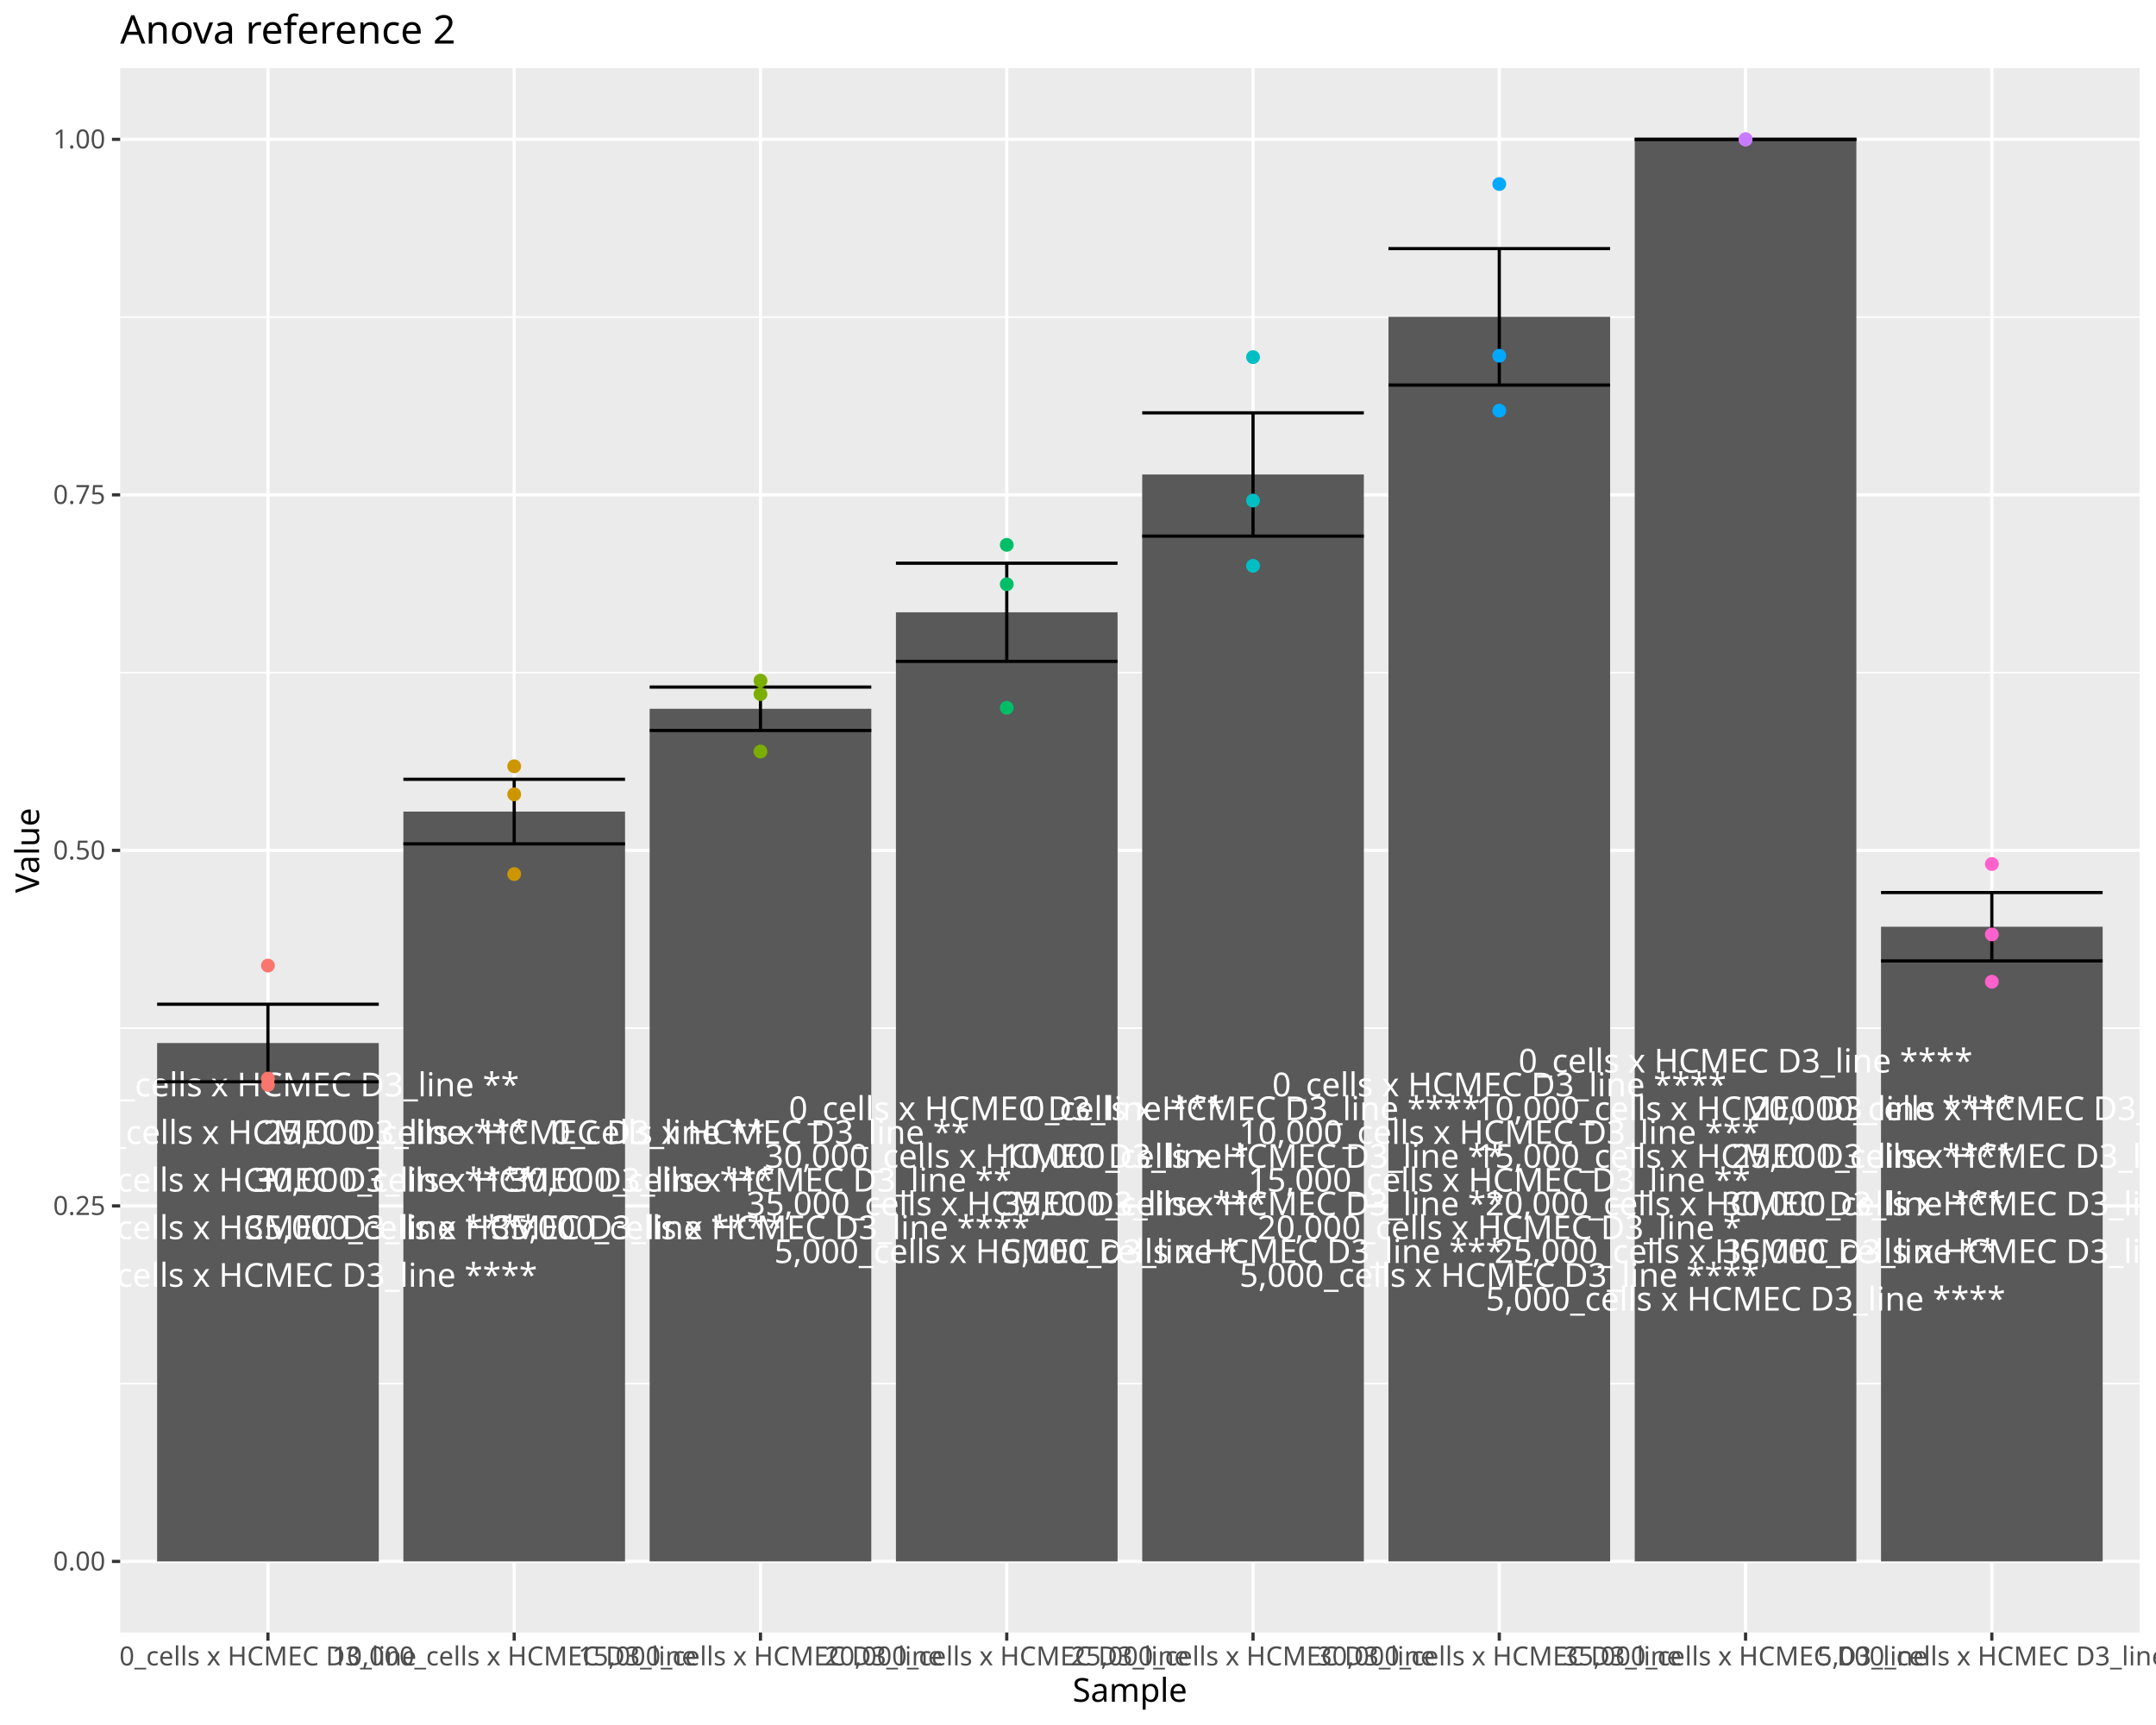
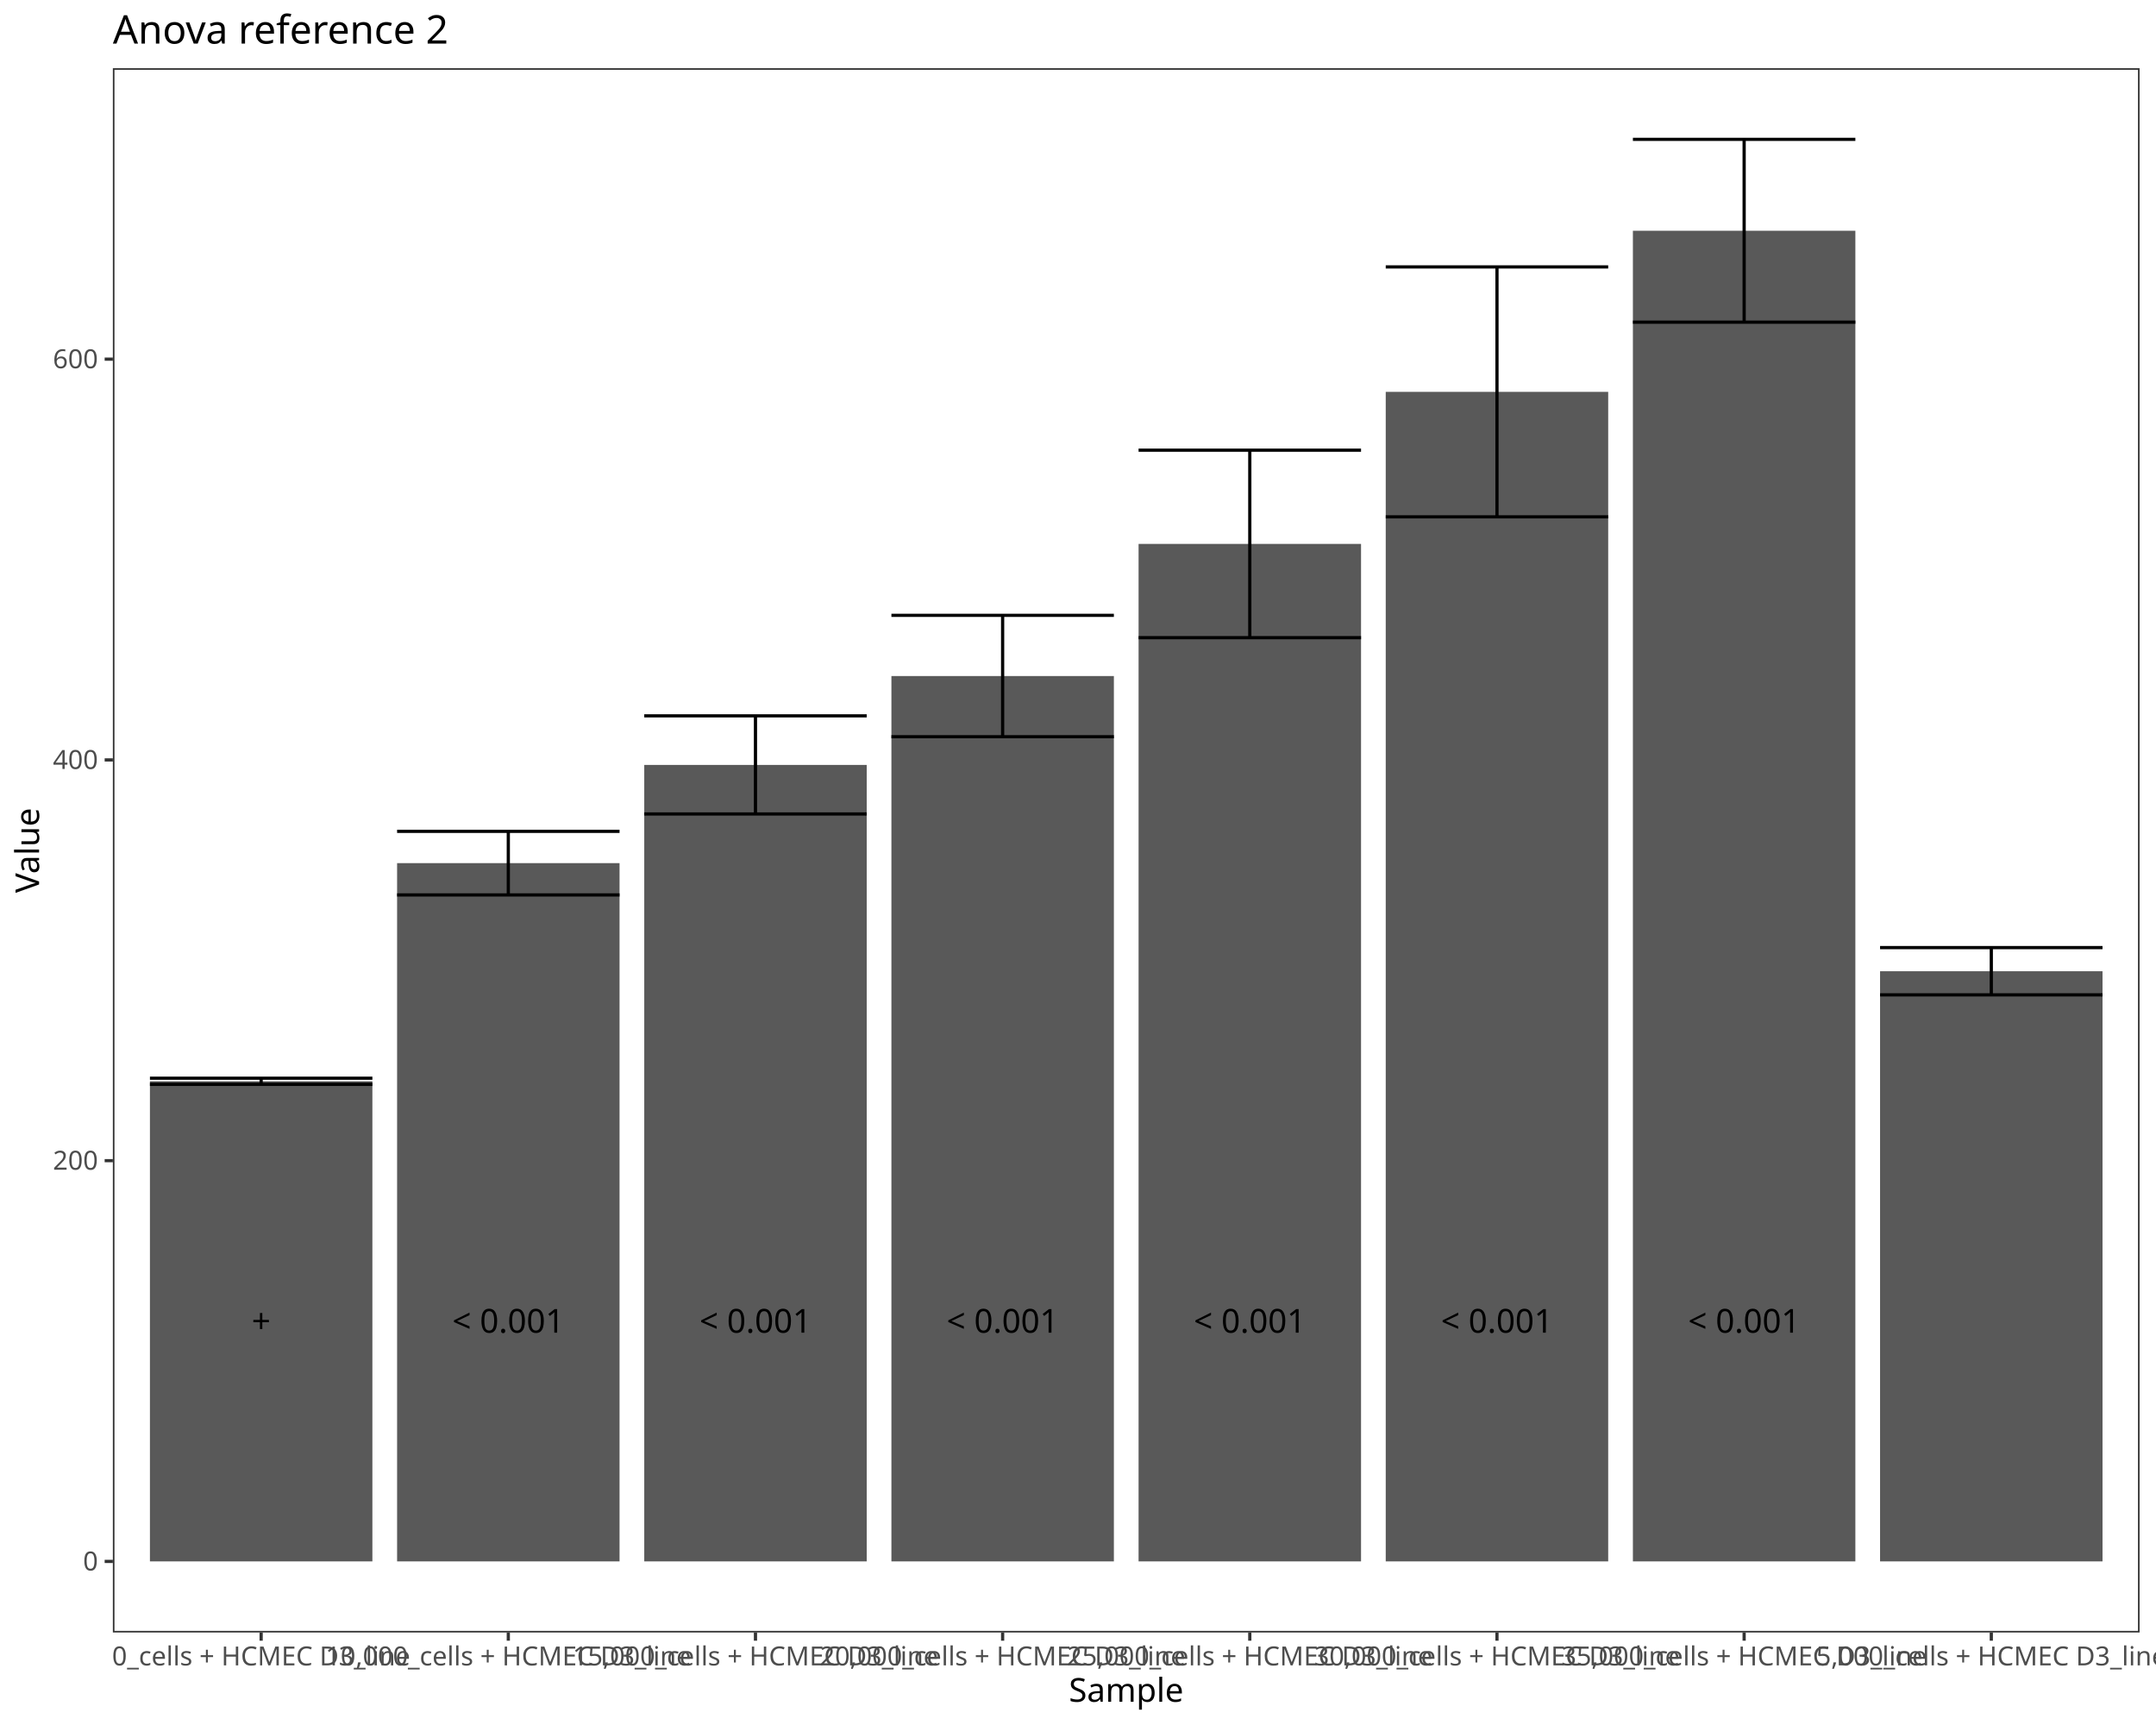
<svg xmlns="http://www.w3.org/2000/svg" class="svglite" data-engine-version="2.0" width="720.00pt" height="576.00pt" viewBox="0 0 720.00 576.00">
  <defs>
    <style type="text/css">
    .svglite line, .svglite polyline, .svglite polygon, .svglite path, .svglite rect, .svglite circle {
      fill: none;
      stroke: #000000;
      stroke-linecap: round;
      stroke-linejoin: round;
      stroke-miterlimit: 10.00;
    }
  </style>
  </defs>
  <rect width="100%" height="100%" style="stroke: none; fill: #FFFFFF;" />
  <defs>
    <clipPath id="cpMC4wMHw3MjAuMDB8MC4wMHw1NzYuMDA=">
      <rect x="0.00" y="0.00" width="720.00" height="576.00" />
    </clipPath>
  </defs>
  <g clip-path="url(#cpMC4wMHw3MjAuMDB8MC4wMHw1NzYuMDA=)">
    <rect x="0.00" y="0.00" width="720.00" height="576.00" style="stroke-width: 1.07; stroke: #FFFFFF; fill: #FFFFFF;" />
  </g>
  <defs>
-     <clipPath id="cpNDAuMTN8NzE0LjUyfDIyLjc4fDU0NS4xMQ==">
-       <rect x="40.13" y="22.78" width="674.39" height="522.33" />
+     <clipPath id="cpMzcuNjl8NzE0LjUyfDIyLjc4fDU0NS4xMQ==">
+       <rect x="37.69" y="22.78" width="676.83" height="522.33" />
    </clipPath>
  </defs>
-   <g clip-path="url(#cpNDAuMTN8NzE0LjUyfDIyLjc4fDU0NS4xMQ==)">
-     <rect x="40.13" y="22.78" width="674.39" height="522.33" style="stroke-width: 1.07; stroke: none; fill: #EBEBEB;" />
-     <polyline points="40.13,462.01 714.52,462.01 " style="stroke-width: 0.53; stroke: #FFFFFF; stroke-linecap: butt;" />
-     <polyline points="40.13,343.30 714.52,343.30 " style="stroke-width: 0.53; stroke: #FFFFFF; stroke-linecap: butt;" />
-     <polyline points="40.13,224.59 714.52,224.59 " style="stroke-width: 0.53; stroke: #FFFFFF; stroke-linecap: butt;" />
-     <polyline points="40.13,105.88 714.52,105.88 " style="stroke-width: 0.53; stroke: #FFFFFF; stroke-linecap: butt;" />
-     <polyline points="40.13,521.37 714.52,521.37 " style="stroke-width: 1.07; stroke: #FFFFFF; stroke-linecap: butt;" />
-     <polyline points="40.13,402.66 714.52,402.66 " style="stroke-width: 1.07; stroke: #FFFFFF; stroke-linecap: butt;" />
-     <polyline points="40.13,283.95 714.52,283.95 " style="stroke-width: 1.07; stroke: #FFFFFF; stroke-linecap: butt;" />
-     <polyline points="40.13,165.24 714.52,165.24 " style="stroke-width: 1.07; stroke: #FFFFFF; stroke-linecap: butt;" />
-     <polyline points="40.13,46.53 714.52,46.53 " style="stroke-width: 1.07; stroke: #FFFFFF; stroke-linecap: butt;" />
-     <polyline points="89.48,545.11 89.48,22.78 " style="stroke-width: 1.07; stroke: #FFFFFF; stroke-linecap: butt;" />
-     <polyline points="171.72,545.11 171.72,22.78 " style="stroke-width: 1.07; stroke: #FFFFFF; stroke-linecap: butt;" />
-     <polyline points="253.96,545.11 253.96,22.78 " style="stroke-width: 1.07; stroke: #FFFFFF; stroke-linecap: butt;" />
-     <polyline points="336.21,545.11 336.21,22.78 " style="stroke-width: 1.07; stroke: #FFFFFF; stroke-linecap: butt;" />
-     <polyline points="418.45,545.11 418.45,22.78 " style="stroke-width: 1.07; stroke: #FFFFFF; stroke-linecap: butt;" />
-     <polyline points="500.69,545.11 500.69,22.78 " style="stroke-width: 1.07; stroke: #FFFFFF; stroke-linecap: butt;" />
-     <polyline points="582.93,545.11 582.93,22.78 " style="stroke-width: 1.07; stroke: #FFFFFF; stroke-linecap: butt;" />
-     <polyline points="665.18,545.11 665.18,22.78 " style="stroke-width: 1.07; stroke: #FFFFFF; stroke-linecap: butt;" />
-     <rect x="52.47" y="348.28" width="74.02" height="173.10" style="stroke-width: 1.07; stroke: none; stroke-linecap: butt; stroke-linejoin: miter; fill: #595959;" />
-     <rect x="134.71" y="271.00" width="74.02" height="250.37" style="stroke-width: 1.07; stroke: none; stroke-linecap: butt; stroke-linejoin: miter; fill: #595959;" />
-     <rect x="216.95" y="236.67" width="74.02" height="284.70" style="stroke-width: 1.07; stroke: none; stroke-linecap: butt; stroke-linejoin: miter; fill: #595959;" />
-     <rect x="299.20" y="204.46" width="74.02" height="316.91" style="stroke-width: 1.07; stroke: none; stroke-linecap: butt; stroke-linejoin: miter; fill: #595959;" />
-     <rect x="381.44" y="158.44" width="74.02" height="362.93" style="stroke-width: 1.07; stroke: none; stroke-linecap: butt; stroke-linejoin: miter; fill: #595959;" />
-     <rect x="463.68" y="105.79" width="74.02" height="415.58" style="stroke-width: 1.07; stroke: none; stroke-linecap: butt; stroke-linejoin: miter; fill: #595959;" />
-     <rect x="545.92" y="46.53" width="74.02" height="474.84" style="stroke-width: 1.07; stroke: none; stroke-linecap: butt; stroke-linejoin: miter; fill: #595959;" />
-     <rect x="628.17" y="309.45" width="74.02" height="211.92" style="stroke-width: 1.07; stroke: none; stroke-linecap: butt; stroke-linejoin: miter; fill: #595959;" />
-     <text x="89.48" y="366.09" text-anchor="middle" style="font-size: 11.04px; fill: #FFFFFF; font-family: sans;" textLength="166.32px" lengthAdjust="spacingAndGlyphs">15,000_cells x HCMEC D3_line **</text>
-     <text x="89.48" y="381.99" text-anchor="middle" style="font-size: 11.04px; fill: #FFFFFF; font-family: sans;" textLength="170.62px" lengthAdjust="spacingAndGlyphs">20,000_cells x HCMEC D3_line ***</text>
-     <text x="89.48" y="397.89" text-anchor="middle" style="font-size: 11.04px; fill: #FFFFFF; font-family: sans;" textLength="174.91px" lengthAdjust="spacingAndGlyphs">25,000_cells x HCMEC D3_line ****</text>
-     <text x="89.48" y="413.78" text-anchor="middle" style="font-size: 11.04px; fill: #FFFFFF; font-family: sans;" textLength="174.91px" lengthAdjust="spacingAndGlyphs">30,000_cells x HCMEC D3_line ****</text>
-     <text x="89.48" y="429.68" text-anchor="middle" style="font-size: 11.04px; fill: #FFFFFF; font-family: sans;" textLength="174.91px" lengthAdjust="spacingAndGlyphs">35,000_cells x HCMEC D3_line ****</text>
-     <text x="171.72" y="381.99" text-anchor="middle" style="font-size: 11.04px; fill: #FFFFFF; font-family: sans;" textLength="166.32px" lengthAdjust="spacingAndGlyphs">25,000_cells x HCMEC D3_line **</text>
-     <text x="171.72" y="397.89" text-anchor="middle" style="font-size: 11.04px; fill: #FFFFFF; font-family: sans;" textLength="170.62px" lengthAdjust="spacingAndGlyphs">30,000_cells x HCMEC D3_line ***</text>
-     <text x="171.72" y="413.78" text-anchor="middle" style="font-size: 11.04px; fill: #FFFFFF; font-family: sans;" textLength="174.91px" lengthAdjust="spacingAndGlyphs">35,000_cells x HCMEC D3_line ****</text>
-     <text x="253.96" y="381.99" text-anchor="middle" style="font-size: 11.04px; fill: #FFFFFF; font-family: sans;" textLength="138.69px" lengthAdjust="spacingAndGlyphs">0_cells x HCMEC D3_line **</text>
-     <text x="253.96" y="397.89" text-anchor="middle" style="font-size: 11.04px; fill: #FFFFFF; font-family: sans;" textLength="166.32px" lengthAdjust="spacingAndGlyphs">30,000_cells x HCMEC D3_line **</text>
-     <text x="253.96" y="413.78" text-anchor="middle" style="font-size: 11.04px; fill: #FFFFFF; font-family: sans;" textLength="174.91px" lengthAdjust="spacingAndGlyphs">35,000_cells x HCMEC D3_line ****</text>
-     <text x="336.21" y="374.04" text-anchor="middle" style="font-size: 11.04px; fill: #FFFFFF; font-family: sans;" textLength="142.99px" lengthAdjust="spacingAndGlyphs">0_cells x HCMEC D3_line ***</text>
-     <text x="336.21" y="389.94" text-anchor="middle" style="font-size: 11.04px; fill: #FFFFFF; font-family: sans;" textLength="162.02px" lengthAdjust="spacingAndGlyphs">30,000_cells x HCMEC D3_line *</text>
-     <text x="336.21" y="405.83" text-anchor="middle" style="font-size: 11.04px; fill: #FFFFFF; font-family: sans;" textLength="170.62px" lengthAdjust="spacingAndGlyphs">35,000_cells x HCMEC D3_line ***</text>
-     <text x="336.21" y="421.73" text-anchor="middle" style="font-size: 11.04px; fill: #FFFFFF; font-family: sans;" textLength="155.88px" lengthAdjust="spacingAndGlyphs">5,000_cells x HCMEC D3_line *</text>
-     <text x="418.45" y="374.04" text-anchor="middle" style="font-size: 11.04px; fill: #FFFFFF; font-family: sans;" textLength="147.29px" lengthAdjust="spacingAndGlyphs">0_cells x HCMEC D3_line ****</text>
-     <text x="418.45" y="389.94" text-anchor="middle" style="font-size: 11.04px; fill: #FFFFFF; font-family: sans;" textLength="166.32px" lengthAdjust="spacingAndGlyphs">10,000_cells x HCMEC D3_line **</text>
-     <text x="418.45" y="405.83" text-anchor="middle" style="font-size: 11.04px; fill: #FFFFFF; font-family: sans;" textLength="166.32px" lengthAdjust="spacingAndGlyphs">35,000_cells x HCMEC D3_line **</text>
-     <text x="418.45" y="421.73" text-anchor="middle" style="font-size: 11.04px; fill: #FFFFFF; font-family: sans;" textLength="164.48px" lengthAdjust="spacingAndGlyphs">5,000_cells x HCMEC D3_line ***</text>
-     <text x="500.69" y="366.09" text-anchor="middle" style="font-size: 11.04px; fill: #FFFFFF; font-family: sans;" textLength="147.29px" lengthAdjust="spacingAndGlyphs">0_cells x HCMEC D3_line ****</text>
-     <text x="500.69" y="381.99" text-anchor="middle" style="font-size: 11.04px; fill: #FFFFFF; font-family: sans;" textLength="170.62px" lengthAdjust="spacingAndGlyphs">10,000_cells x HCMEC D3_line ***</text>
-     <text x="500.69" y="397.89" text-anchor="middle" style="font-size: 11.04px; fill: #FFFFFF; font-family: sans;" textLength="166.32px" lengthAdjust="spacingAndGlyphs">15,000_cells x HCMEC D3_line **</text>
-     <text x="500.69" y="413.78" text-anchor="middle" style="font-size: 11.04px; fill: #FFFFFF; font-family: sans;" textLength="162.02px" lengthAdjust="spacingAndGlyphs">20,000_cells x HCMEC D3_line *</text>
-     <text x="500.69" y="429.68" text-anchor="middle" style="font-size: 11.04px; fill: #FFFFFF; font-family: sans;" textLength="168.77px" lengthAdjust="spacingAndGlyphs">5,000_cells x HCMEC D3_line ****</text>
-     <text x="582.93" y="358.14" text-anchor="middle" style="font-size: 11.04px; fill: #FFFFFF; font-family: sans;" textLength="147.29px" lengthAdjust="spacingAndGlyphs">0_cells x HCMEC D3_line ****</text>
-     <text x="582.93" y="374.04" text-anchor="middle" style="font-size: 11.04px; fill: #FFFFFF; font-family: sans;" textLength="174.91px" lengthAdjust="spacingAndGlyphs">10,000_cells x HCMEC D3_line ****</text>
-     <text x="582.93" y="389.94" text-anchor="middle" style="font-size: 11.04px; fill: #FFFFFF; font-family: sans;" textLength="174.91px" lengthAdjust="spacingAndGlyphs">15,000_cells x HCMEC D3_line ****</text>
-     <text x="582.93" y="405.83" text-anchor="middle" style="font-size: 11.04px; fill: #FFFFFF; font-family: sans;" textLength="170.62px" lengthAdjust="spacingAndGlyphs">20,000_cells x HCMEC D3_line ***</text>
-     <text x="582.93" y="421.73" text-anchor="middle" style="font-size: 11.04px; fill: #FFFFFF; font-family: sans;" textLength="166.32px" lengthAdjust="spacingAndGlyphs">25,000_cells x HCMEC D3_line **</text>
-     <text x="582.93" y="437.63" text-anchor="middle" style="font-size: 11.04px; fill: #FFFFFF; font-family: sans;" textLength="168.77px" lengthAdjust="spacingAndGlyphs">5,000_cells x HCMEC D3_line ****</text>
-     <text x="665.18" y="374.04" text-anchor="middle" style="font-size: 11.04px; fill: #FFFFFF; font-family: sans;" textLength="162.02px" lengthAdjust="spacingAndGlyphs">20,000_cells x HCMEC D3_line *</text>
-     <text x="665.18" y="389.94" text-anchor="middle" style="font-size: 11.04px; fill: #FFFFFF; font-family: sans;" textLength="170.62px" lengthAdjust="spacingAndGlyphs">25,000_cells x HCMEC D3_line ***</text>
-     <text x="665.18" y="405.83" text-anchor="middle" style="font-size: 11.04px; fill: #FFFFFF; font-family: sans;" textLength="174.91px" lengthAdjust="spacingAndGlyphs">30,000_cells x HCMEC D3_line ****</text>
-     <text x="665.18" y="421.73" text-anchor="middle" style="font-size: 11.04px; fill: #FFFFFF; font-family: sans;" textLength="174.91px" lengthAdjust="spacingAndGlyphs">35,000_cells x HCMEC D3_line ****</text>
-     <text x="89.48" y="397.89" text-anchor="middle" style="font-size: 11.04px; fill: #FFFFFF; font-family: sans;" textLength="6.45px" lengthAdjust="spacingAndGlyphs">+</text>
-     <text x="89.48" y="397.89" text-anchor="middle" style="font-size: 11.04px; fill: #FFFFFF; font-family: sans;" textLength="6.45px" lengthAdjust="spacingAndGlyphs">+</text>
-     <text x="89.48" y="397.89" text-anchor="middle" style="font-size: 11.04px; fill: #FFFFFF; font-family: sans;" textLength="6.45px" lengthAdjust="spacingAndGlyphs">+</text>
-     <text x="89.48" y="397.89" text-anchor="middle" style="font-size: 11.04px; fill: #FFFFFF; font-family: sans;" textLength="6.45px" lengthAdjust="spacingAndGlyphs">+</text>
-     <text x="89.48" y="397.89" text-anchor="middle" style="font-size: 11.04px; fill: #FFFFFF; font-family: sans;" textLength="6.45px" lengthAdjust="spacingAndGlyphs">+</text>
-     <text x="89.48" y="397.89" text-anchor="middle" style="font-size: 11.04px; fill: #FFFFFF; font-family: sans;" textLength="6.45px" lengthAdjust="spacingAndGlyphs">+</text>
-     <text x="89.48" y="397.89" text-anchor="middle" style="font-size: 11.04px; fill: #FFFFFF; font-family: sans;" textLength="6.45px" lengthAdjust="spacingAndGlyphs">+</text>
-     <text x="89.48" y="397.89" text-anchor="middle" style="font-size: 11.04px; fill: #FFFFFF; font-family: sans;" textLength="6.45px" lengthAdjust="spacingAndGlyphs">+</text>
-     <polyline points="52.47,335.33 126.49,335.33 " style="stroke-width: 1.07; stroke-linecap: butt;" />
-     <polyline points="89.48,335.33 89.48,361.22 " style="stroke-width: 1.07; stroke-linecap: butt;" />
-     <polyline points="52.47,361.22 126.49,361.22 " style="stroke-width: 1.07; stroke-linecap: butt;" />
-     <polyline points="134.71,260.21 208.73,260.21 " style="stroke-width: 1.07; stroke-linecap: butt;" />
-     <polyline points="171.72,260.21 171.72,281.78 " style="stroke-width: 1.07; stroke-linecap: butt;" />
-     <polyline points="134.71,281.78 208.73,281.78 " style="stroke-width: 1.07; stroke-linecap: butt;" />
-     <polyline points="216.95,229.42 290.97,229.42 " style="stroke-width: 1.07; stroke-linecap: butt;" />
-     <polyline points="253.96,229.42 253.96,243.92 " style="stroke-width: 1.07; stroke-linecap: butt;" />
-     <polyline points="216.95,243.92 290.97,243.92 " style="stroke-width: 1.07; stroke-linecap: butt;" />
-     <polyline points="299.20,188.07 373.21,188.07 " style="stroke-width: 1.07; stroke-linecap: butt;" />
-     <polyline points="336.21,188.07 336.21,220.84 " style="stroke-width: 1.07; stroke-linecap: butt;" />
-     <polyline points="299.20,220.84 373.21,220.84 " style="stroke-width: 1.07; stroke-linecap: butt;" />
-     <polyline points="381.44,137.86 455.46,137.86 " style="stroke-width: 1.07; stroke-linecap: butt;" />
-     <polyline points="418.45,137.86 418.45,179.02 " style="stroke-width: 1.07; stroke-linecap: butt;" />
-     <polyline points="381.44,179.02 455.46,179.02 " style="stroke-width: 1.07; stroke-linecap: butt;" />
-     <polyline points="463.68,83.01 537.70,83.01 " style="stroke-width: 1.07; stroke-linecap: butt;" />
-     <polyline points="500.69,83.01 500.69,128.58 " style="stroke-width: 1.07; stroke-linecap: butt;" />
-     <polyline points="463.68,128.58 537.70,128.58 " style="stroke-width: 1.07; stroke-linecap: butt;" />
-     <polyline points="545.92,46.53 619.94,46.53 " style="stroke-width: 1.07; stroke-linecap: butt;" />
-     <polyline points="582.93,46.53 582.93,46.53 " style="stroke-width: 1.07; stroke-linecap: butt;" />
-     <polyline points="545.92,46.53 619.94,46.53 " style="stroke-width: 1.07; stroke-linecap: butt;" />
-     <polyline points="628.17,298.03 702.18,298.03 " style="stroke-width: 1.07; stroke-linecap: butt;" />
-     <polyline points="665.18,298.03 665.18,320.86 " style="stroke-width: 1.07; stroke-linecap: butt;" />
-     <polyline points="628.17,320.86 702.18,320.86 " style="stroke-width: 1.07; stroke-linecap: butt;" />
-     <circle cx="89.48" cy="360.14" r="1.95" style="stroke-width: 0.71; stroke: #F8766D; fill: #F8766D;" />
-     <circle cx="171.72" cy="265.25" r="1.95" style="stroke-width: 0.71; stroke: #CD9600; fill: #CD9600;" />
-     <circle cx="253.96" cy="227.28" r="1.95" style="stroke-width: 0.71; stroke: #7CAE00; fill: #7CAE00;" />
-     <circle cx="336.21" cy="181.94" r="1.95" style="stroke-width: 0.71; stroke: #00BE67; fill: #00BE67;" />
-     <circle cx="418.45" cy="119.25" r="1.95" style="stroke-width: 0.71; stroke: #00BFC4; fill: #00BFC4;" />
-     <circle cx="500.69" cy="61.46" r="1.95" style="stroke-width: 0.71; stroke: #00A9FF; fill: #00A9FF;" />
-     <circle cx="582.93" cy="46.53" r="1.95" style="stroke-width: 0.71; stroke: #C77CFF; fill: #C77CFF;" />
-     <circle cx="665.18" cy="327.81" r="1.95" style="stroke-width: 0.71; stroke: #FF61CC; fill: #FF61CC;" />
-     <circle cx="89.48" cy="362.27" r="1.95" style="stroke-width: 0.71; stroke: #F8766D; fill: #F8766D;" />
-     <circle cx="171.72" cy="291.87" r="1.95" style="stroke-width: 0.71; stroke: #CD9600; fill: #CD9600;" />
-     <circle cx="253.96" cy="250.94" r="1.95" style="stroke-width: 0.71; stroke: #7CAE00; fill: #7CAE00;" />
-     <circle cx="336.21" cy="236.34" r="1.95" style="stroke-width: 0.71; stroke: #00BE67; fill: #00BE67;" />
-     <circle cx="418.45" cy="188.93" r="1.95" style="stroke-width: 0.71; stroke: #00BFC4; fill: #00BFC4;" />
-     <circle cx="500.69" cy="118.79" r="1.95" style="stroke-width: 0.71; stroke: #00A9FF; fill: #00A9FF;" />
-     <circle cx="582.93" cy="46.53" r="1.95" style="stroke-width: 0.71; stroke: #C77CFF; fill: #C77CFF;" />
-     <circle cx="665.18" cy="312.02" r="1.95" style="stroke-width: 0.71; stroke: #FF61CC; fill: #FF61CC;" />
-     <circle cx="89.48" cy="322.42" r="1.95" style="stroke-width: 0.71; stroke: #F8766D; fill: #F8766D;" />
-     <circle cx="171.72" cy="255.87" r="1.95" style="stroke-width: 0.71; stroke: #CD9600; fill: #CD9600;" />
-     <circle cx="253.96" cy="231.79" r="1.95" style="stroke-width: 0.71; stroke: #7CAE00; fill: #7CAE00;" />
-     <circle cx="336.21" cy="195.08" r="1.95" style="stroke-width: 0.71; stroke: #00BE67; fill: #00BE67;" />
-     <circle cx="418.45" cy="167.14" r="1.95" style="stroke-width: 0.71; stroke: #00BFC4; fill: #00BFC4;" />
-     <circle cx="500.69" cy="137.12" r="1.95" style="stroke-width: 0.71; stroke: #00A9FF; fill: #00A9FF;" />
-     <circle cx="582.93" cy="46.53" r="1.95" style="stroke-width: 0.71; stroke: #C77CFF; fill: #C77CFF;" />
-     <circle cx="665.18" cy="288.51" r="1.95" style="stroke-width: 0.71; stroke: #FF61CC; fill: #FF61CC;" />
+   <g clip-path="url(#cpMzcuNjl8NzE0LjUyfDIyLjc4fDU0NS4xMQ==)">
+     <rect x="37.69" y="22.78" width="676.83" height="522.33" style="stroke-width: 1.07; stroke: none; fill: #FFFFFF;" />
+     <rect x="50.07" y="361.06" width="74.29" height="160.31" style="stroke-width: 1.07; stroke: none; stroke-linecap: butt; stroke-linejoin: miter; fill: #595959;" />
+     <rect x="132.61" y="288.21" width="74.29" height="233.16" style="stroke-width: 1.07; stroke: none; stroke-linecap: butt; stroke-linejoin: miter; fill: #595959;" />
+     <rect x="215.15" y="255.42" width="74.29" height="265.95" style="stroke-width: 1.07; stroke: none; stroke-linecap: butt; stroke-linejoin: miter; fill: #595959;" />
+     <rect x="297.69" y="225.74" width="74.29" height="295.63" style="stroke-width: 1.07; stroke: none; stroke-linecap: butt; stroke-linejoin: miter; fill: #595959;" />
+     <rect x="380.23" y="181.62" width="74.29" height="339.75" style="stroke-width: 1.07; stroke: none; stroke-linecap: butt; stroke-linejoin: miter; fill: #595959;" />
+     <rect x="462.77" y="130.85" width="74.29" height="390.52" style="stroke-width: 1.07; stroke: none; stroke-linecap: butt; stroke-linejoin: miter; fill: #595959;" />
+     <rect x="545.31" y="77.05" width="74.29" height="444.32" style="stroke-width: 1.07; stroke: none; stroke-linecap: butt; stroke-linejoin: miter; fill: #595959;" />
+     <rect x="627.85" y="324.31" width="74.29" height="197.06" style="stroke-width: 1.07; stroke: none; stroke-linecap: butt; stroke-linejoin: miter; fill: #595959;" />
+     <text x="87.21" y="445.01" text-anchor="middle" style="font-size: 11.04px; font-family: sans;" textLength="6.45px" lengthAdjust="spacingAndGlyphs">+</text>
+     <text x="169.75" y="445.01" text-anchor="middle" style="font-size: 11.04px; font-family: sans;" textLength="37.15px" lengthAdjust="spacingAndGlyphs">&lt; 0.001</text>
+     <text x="252.29" y="445.01" text-anchor="middle" style="font-size: 11.04px; font-family: sans;" textLength="37.15px" lengthAdjust="spacingAndGlyphs">&lt; 0.001</text>
+     <text x="334.83" y="445.01" text-anchor="middle" style="font-size: 11.04px; font-family: sans;" textLength="37.15px" lengthAdjust="spacingAndGlyphs">&lt; 0.001</text>
+     <text x="417.37" y="445.01" text-anchor="middle" style="font-size: 11.04px; font-family: sans;" textLength="37.15px" lengthAdjust="spacingAndGlyphs">&lt; 0.001</text>
+     <text x="499.92" y="445.01" text-anchor="middle" style="font-size: 11.04px; font-family: sans;" textLength="37.15px" lengthAdjust="spacingAndGlyphs">&lt; 0.001</text>
+     <text x="582.46" y="445.01" text-anchor="middle" style="font-size: 11.04px; font-family: sans;" textLength="37.15px" lengthAdjust="spacingAndGlyphs">&lt; 0.001</text>
+     <polyline points="50.07,360.03 124.36,360.03 " style="stroke-width: 1.07; stroke-linecap: butt;" />
+     <polyline points="87.21,360.03 87.21,362.08 " style="stroke-width: 1.07; stroke-linecap: butt;" />
+     <polyline points="50.07,362.08 124.36,362.08 " style="stroke-width: 1.07; stroke-linecap: butt;" />
+     <polyline points="132.61,277.59 206.90,277.59 " style="stroke-width: 1.07; stroke-linecap: butt;" />
+     <polyline points="169.75,277.59 169.75,298.83 " style="stroke-width: 1.07; stroke-linecap: butt;" />
+     <polyline points="132.61,298.83 206.90,298.83 " style="stroke-width: 1.07; stroke-linecap: butt;" />
+     <polyline points="215.15,239.03 289.44,239.03 " style="stroke-width: 1.07; stroke-linecap: butt;" />
+     <polyline points="252.29,239.03 252.29,271.80 " style="stroke-width: 1.07; stroke-linecap: butt;" />
+     <polyline points="215.15,271.80 289.44,271.80 " style="stroke-width: 1.07; stroke-linecap: butt;" />
+     <polyline points="297.69,205.47 371.98,205.47 " style="stroke-width: 1.07; stroke-linecap: butt;" />
+     <polyline points="334.83,205.47 334.83,246.00 " style="stroke-width: 1.07; stroke-linecap: butt;" />
+     <polyline points="297.69,246.00 371.98,246.00 " style="stroke-width: 1.07; stroke-linecap: butt;" />
+     <polyline points="380.23,150.31 454.52,150.31 " style="stroke-width: 1.07; stroke-linecap: butt;" />
+     <polyline points="417.37,150.31 417.37,212.93 " style="stroke-width: 1.07; stroke-linecap: butt;" />
+     <polyline points="380.23,212.93 454.52,212.93 " style="stroke-width: 1.07; stroke-linecap: butt;" />
+     <polyline points="462.77,89.12 537.06,89.12 " style="stroke-width: 1.07; stroke-linecap: butt;" />
+     <polyline points="499.92,89.12 499.92,172.58 " style="stroke-width: 1.07; stroke-linecap: butt;" />
+     <polyline points="462.77,172.58 537.06,172.58 " style="stroke-width: 1.07; stroke-linecap: butt;" />
+     <polyline points="545.31,46.53 619.60,46.53 " style="stroke-width: 1.07; stroke-linecap: butt;" />
+     <polyline points="582.46,46.53 582.46,107.58 " style="stroke-width: 1.07; stroke-linecap: butt;" />
+     <polyline points="545.31,107.58 619.60,107.58 " style="stroke-width: 1.07; stroke-linecap: butt;" />
+     <polyline points="627.85,316.42 702.14,316.42 " style="stroke-width: 1.07; stroke-linecap: butt;" />
+     <polyline points="665.00,316.42 665.00,332.20 " style="stroke-width: 1.07; stroke-linecap: butt;" />
+     <polyline points="627.85,332.20 702.14,332.20 " style="stroke-width: 1.07; stroke-linecap: butt;" />
+     <rect x="37.69" y="22.78" width="676.83" height="522.33" style="stroke-width: 1.07; stroke: #333333;" />
  </g>
  <g clip-path="url(#cpMC4wMHw3MjAuMDB8MC4wMHw1NzYuMDA=)">
-     <text x="35.20" y="524.40" text-anchor="end" style="font-size: 8.80px; fill: #4D4D4D; font-family: sans;" textLength="17.13px" lengthAdjust="spacingAndGlyphs">0.00</text>
-     <text x="35.20" y="405.69" text-anchor="end" style="font-size: 8.80px; fill: #4D4D4D; font-family: sans;" textLength="17.13px" lengthAdjust="spacingAndGlyphs">0.25</text>
-     <text x="35.20" y="286.98" text-anchor="end" style="font-size: 8.80px; fill: #4D4D4D; font-family: sans;" textLength="17.13px" lengthAdjust="spacingAndGlyphs">0.50</text>
-     <text x="35.20" y="168.26" text-anchor="end" style="font-size: 8.80px; fill: #4D4D4D; font-family: sans;" textLength="17.13px" lengthAdjust="spacingAndGlyphs">0.75</text>
-     <text x="35.20" y="49.55" text-anchor="end" style="font-size: 8.80px; fill: #4D4D4D; font-family: sans;" textLength="17.13px" lengthAdjust="spacingAndGlyphs">1.00</text>
-     <polyline points="37.39,521.37 40.13,521.37 " style="stroke-width: 1.07; stroke: #333333; stroke-linecap: butt;" />
-     <polyline points="37.39,402.66 40.13,402.66 " style="stroke-width: 1.07; stroke: #333333; stroke-linecap: butt;" />
-     <polyline points="37.39,283.95 40.13,283.95 " style="stroke-width: 1.07; stroke: #333333; stroke-linecap: butt;" />
-     <polyline points="37.39,165.24 40.13,165.24 " style="stroke-width: 1.07; stroke: #333333; stroke-linecap: butt;" />
-     <polyline points="37.39,46.53 40.13,46.53 " style="stroke-width: 1.07; stroke: #333333; stroke-linecap: butt;" />
-     <polyline points="89.48,547.85 89.48,545.11 " style="stroke-width: 1.07; stroke: #333333; stroke-linecap: butt;" />
-     <polyline points="171.72,547.85 171.72,545.11 " style="stroke-width: 1.07; stroke: #333333; stroke-linecap: butt;" />
-     <polyline points="253.96,547.85 253.96,545.11 " style="stroke-width: 1.07; stroke: #333333; stroke-linecap: butt;" />
-     <polyline points="336.21,547.85 336.21,545.11 " style="stroke-width: 1.07; stroke: #333333; stroke-linecap: butt;" />
-     <polyline points="418.45,547.85 418.45,545.11 " style="stroke-width: 1.07; stroke: #333333; stroke-linecap: butt;" />
-     <polyline points="500.69,547.85 500.69,545.11 " style="stroke-width: 1.07; stroke: #333333; stroke-linecap: butt;" />
-     <polyline points="582.93,547.85 582.93,545.11 " style="stroke-width: 1.07; stroke: #333333; stroke-linecap: butt;" />
-     <polyline points="665.18,547.85 665.18,545.11 " style="stroke-width: 1.07; stroke: #333333; stroke-linecap: butt;" />
-     <text x="89.48" y="556.10" text-anchor="middle" style="font-size: 8.80px; fill: #4D4D4D; font-family: sans;" textLength="101.25px" lengthAdjust="spacingAndGlyphs">0_cells x HCMEC D3_line</text>
-     <text x="171.72" y="556.10" text-anchor="middle" style="font-size: 8.80px; fill: #4D4D4D; font-family: sans;" textLength="123.28px" lengthAdjust="spacingAndGlyphs">10,000_cells x HCMEC D3_line</text>
-     <text x="253.96" y="556.10" text-anchor="middle" style="font-size: 8.80px; fill: #4D4D4D; font-family: sans;" textLength="123.28px" lengthAdjust="spacingAndGlyphs">15,000_cells x HCMEC D3_line</text>
-     <text x="336.21" y="556.10" text-anchor="middle" style="font-size: 8.80px; fill: #4D4D4D; font-family: sans;" textLength="123.28px" lengthAdjust="spacingAndGlyphs">20,000_cells x HCMEC D3_line</text>
-     <text x="418.45" y="556.10" text-anchor="middle" style="font-size: 8.80px; fill: #4D4D4D; font-family: sans;" textLength="123.28px" lengthAdjust="spacingAndGlyphs">25,000_cells x HCMEC D3_line</text>
-     <text x="500.69" y="556.10" text-anchor="middle" style="font-size: 8.80px; fill: #4D4D4D; font-family: sans;" textLength="123.28px" lengthAdjust="spacingAndGlyphs">30,000_cells x HCMEC D3_line</text>
-     <text x="582.93" y="556.10" text-anchor="middle" style="font-size: 8.80px; fill: #4D4D4D; font-family: sans;" textLength="123.28px" lengthAdjust="spacingAndGlyphs">35,000_cells x HCMEC D3_line</text>
-     <text x="665.18" y="556.10" text-anchor="middle" style="font-size: 8.80px; fill: #4D4D4D; font-family: sans;" textLength="118.38px" lengthAdjust="spacingAndGlyphs">5,000_cells x HCMEC D3_line</text>
-     <text x="377.33" y="568.24" text-anchor="middle" style="font-size: 11.00px; font-family: sans;" textLength="37.30px" lengthAdjust="spacingAndGlyphs">Sample</text>
+     <text x="32.76" y="524.40" text-anchor="end" style="font-size: 8.80px; fill: #4D4D4D; font-family: sans;" textLength="4.89px" lengthAdjust="spacingAndGlyphs">0</text>
+     <text x="32.76" y="390.58" text-anchor="end" style="font-size: 8.80px; fill: #4D4D4D; font-family: sans;" textLength="14.68px" lengthAdjust="spacingAndGlyphs">200</text>
+     <text x="32.76" y="256.77" text-anchor="end" style="font-size: 8.80px; fill: #4D4D4D; font-family: sans;" textLength="14.68px" lengthAdjust="spacingAndGlyphs">400</text>
+     <text x="32.76" y="122.96" text-anchor="end" style="font-size: 8.80px; fill: #4D4D4D; font-family: sans;" textLength="14.68px" lengthAdjust="spacingAndGlyphs">600</text>
+     <polyline points="34.95,521.37 37.69,521.37 " style="stroke-width: 1.07; stroke: #333333; stroke-linecap: butt;" />
+     <polyline points="34.95,387.56 37.69,387.56 " style="stroke-width: 1.07; stroke: #333333; stroke-linecap: butt;" />
+     <polyline points="34.95,253.74 37.69,253.74 " style="stroke-width: 1.07; stroke: #333333; stroke-linecap: butt;" />
+     <polyline points="34.95,119.93 37.69,119.93 " style="stroke-width: 1.07; stroke: #333333; stroke-linecap: butt;" />
+     <polyline points="87.21,547.85 87.21,545.11 " style="stroke-width: 1.07; stroke: #333333; stroke-linecap: butt;" />
+     <polyline points="169.75,547.85 169.75,545.11 " style="stroke-width: 1.07; stroke: #333333; stroke-linecap: butt;" />
+     <polyline points="252.29,547.85 252.29,545.11 " style="stroke-width: 1.07; stroke: #333333; stroke-linecap: butt;" />
+     <polyline points="334.83,547.85 334.83,545.11 " style="stroke-width: 1.07; stroke: #333333; stroke-linecap: butt;" />
+     <polyline points="417.37,547.85 417.37,545.11 " style="stroke-width: 1.07; stroke: #333333; stroke-linecap: butt;" />
+     <polyline points="499.92,547.85 499.92,545.11 " style="stroke-width: 1.07; stroke: #333333; stroke-linecap: butt;" />
+     <polyline points="582.46,547.85 582.46,545.11 " style="stroke-width: 1.07; stroke: #333333; stroke-linecap: butt;" />
+     <polyline points="665.00,547.85 665.00,545.11 " style="stroke-width: 1.07; stroke: #333333; stroke-linecap: butt;" />
+     <text x="87.21" y="556.10" text-anchor="middle" style="font-size: 8.80px; fill: #4D4D4D; font-family: sans;" textLength="101.99px" lengthAdjust="spacingAndGlyphs">0_cells + HCMEC D3_line</text>
+     <text x="169.75" y="556.10" text-anchor="middle" style="font-size: 8.80px; fill: #4D4D4D; font-family: sans;" textLength="124.02px" lengthAdjust="spacingAndGlyphs">10,000_cells + HCMEC D3_line</text>
+     <text x="252.29" y="556.10" text-anchor="middle" style="font-size: 8.80px; fill: #4D4D4D; font-family: sans;" textLength="124.02px" lengthAdjust="spacingAndGlyphs">15,000_cells + HCMEC D3_line</text>
+     <text x="334.83" y="556.10" text-anchor="middle" style="font-size: 8.80px; fill: #4D4D4D; font-family: sans;" textLength="124.02px" lengthAdjust="spacingAndGlyphs">20,000_cells + HCMEC D3_line</text>
+     <text x="417.37" y="556.10" text-anchor="middle" style="font-size: 8.80px; fill: #4D4D4D; font-family: sans;" textLength="124.02px" lengthAdjust="spacingAndGlyphs">25,000_cells + HCMEC D3_line</text>
+     <text x="499.92" y="556.10" text-anchor="middle" style="font-size: 8.80px; fill: #4D4D4D; font-family: sans;" textLength="124.02px" lengthAdjust="spacingAndGlyphs">30,000_cells + HCMEC D3_line</text>
+     <text x="582.46" y="556.10" text-anchor="middle" style="font-size: 8.80px; fill: #4D4D4D; font-family: sans;" textLength="124.02px" lengthAdjust="spacingAndGlyphs">35,000_cells + HCMEC D3_line</text>
+     <text x="665.00" y="556.10" text-anchor="middle" style="font-size: 8.80px; fill: #4D4D4D; font-family: sans;" textLength="119.12px" lengthAdjust="spacingAndGlyphs">5,000_cells + HCMEC D3_line</text>
+     <text x="376.10" y="568.24" text-anchor="middle" style="font-size: 11.00px; font-family: sans;" textLength="37.30px" lengthAdjust="spacingAndGlyphs">Sample</text>
    <text transform="translate(13.05,283.95) rotate(-90)" text-anchor="middle" style="font-size: 11.00px; font-family: sans;" textLength="28.14px" lengthAdjust="spacingAndGlyphs">Value</text>
-     <text x="40.13" y="14.56" style="font-size: 13.20px; font-family: sans;" textLength="107.89px" lengthAdjust="spacingAndGlyphs">Anova reference 2</text>
+     <text x="37.69" y="14.56" style="font-size: 13.20px; font-family: sans;" textLength="107.89px" lengthAdjust="spacingAndGlyphs">Anova reference 2</text>
  </g>
</svg>
